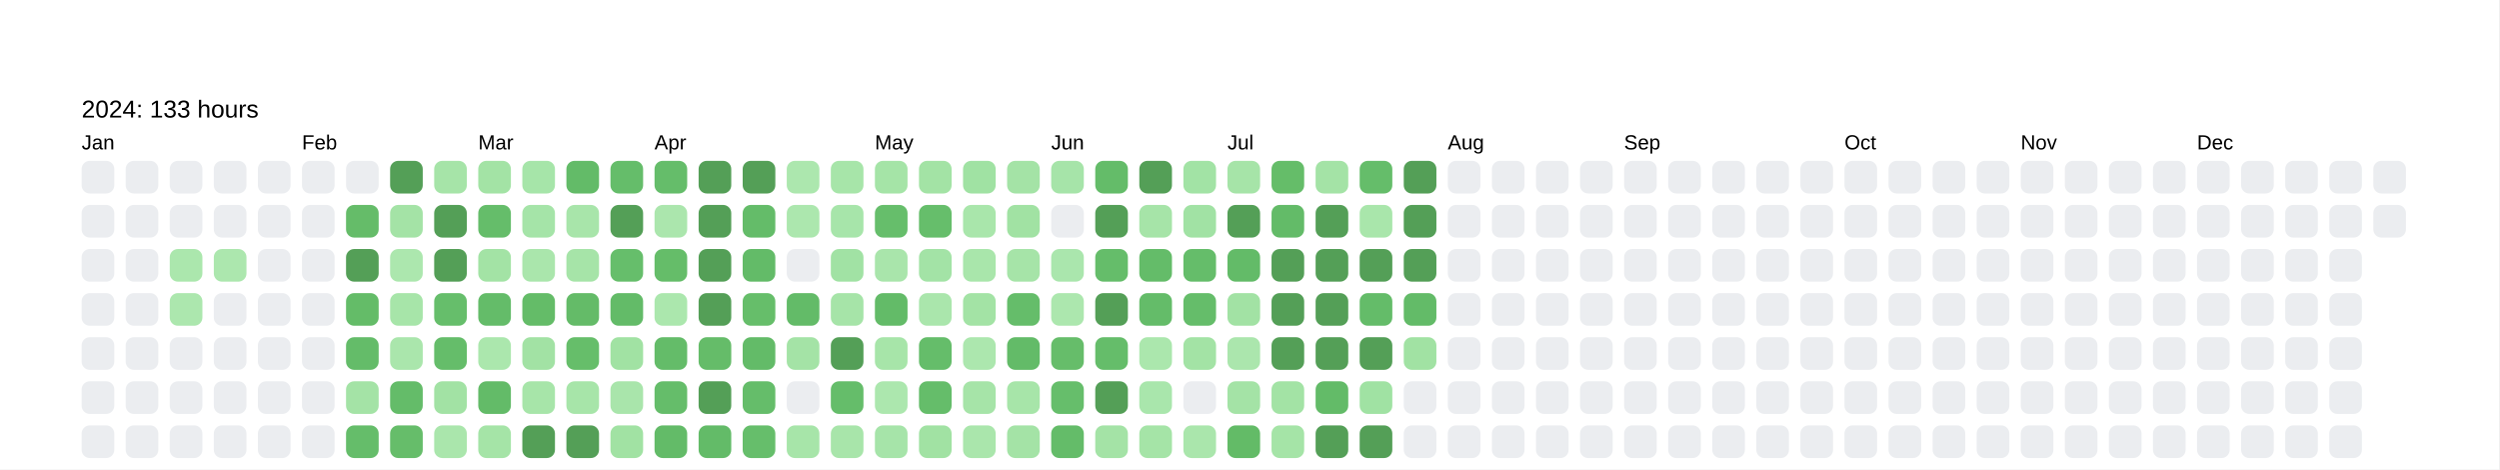
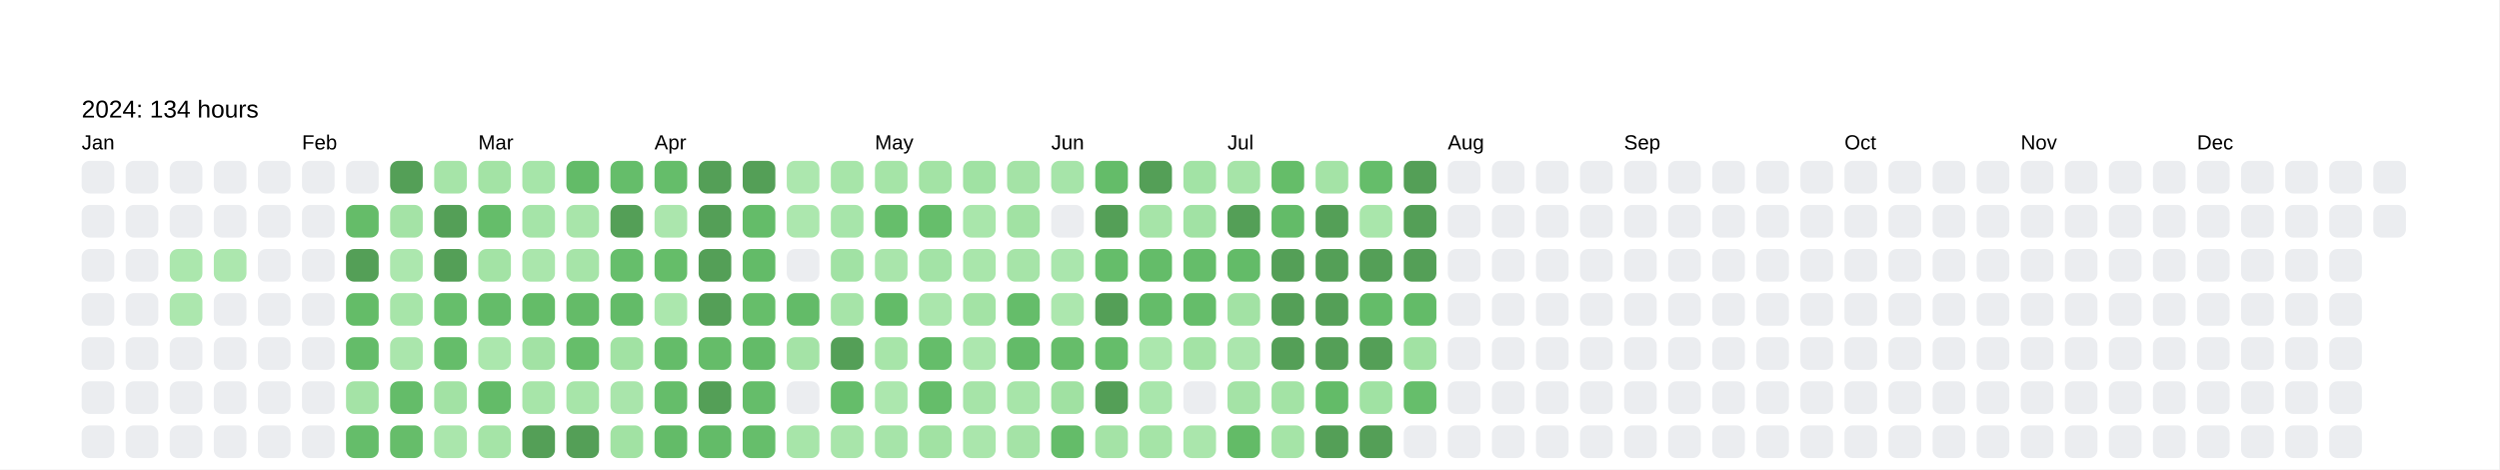
<svg xmlns="http://www.w3.org/2000/svg" baseProfile="full" height="57.5mm" version="1.1" viewBox="0,0,306.2,57.5" width="306.2mm">
  <defs />
  <rect fill="#FFFFFF" height="57.5" width="306.2" x="0" y="0" />
  <text fill="#000000" style="font-size:6px; font-family:Arial; font-weight:bold;" x="10" y="10" />
-   <text fill="#000000" style="font-size:3px; font-family:Arial;" x="10" y="14.4">2024: 133 hours</text>
+   <text fill="#000000" style="font-size:3px; font-family:Arial;" x="10" y="14.4">2024: 134 hours</text>
  <text fill="#000000" style="font-size:2.5px; font-family:Arial" x="10" y="18.3">Jan</text>
  <rect fill="#EBEDF0" height="4" rx="1" ry="1" width="4" x="10" y="19.7" />
  <rect fill="#EBEDF0" height="4" rx="1" ry="1" width="4" x="10" y="25.1" />
  <rect fill="#EBEDF0" height="4" rx="1" ry="1" width="4" x="10" y="30.5" />
  <rect fill="#EBEDF0" height="4" rx="1" ry="1" width="4" x="10" y="35.9" />
  <rect fill="#EBEDF0" height="4" rx="1" ry="1" width="4" x="10" y="41.3" />
  <rect fill="#EBEDF0" height="4" rx="1" ry="1" width="4" x="10" y="46.7" />
  <rect fill="#EBEDF0" height="4" rx="1" ry="1" width="4" x="10" y="52.1" />
  <rect fill="#EBEDF0" height="4" rx="1" ry="1" width="4" x="15.4" y="19.7" />
  <rect fill="#EBEDF0" height="4" rx="1" ry="1" width="4" x="15.4" y="25.1" />
  <rect fill="#EBEDF0" height="4" rx="1" ry="1" width="4" x="15.4" y="30.5" />
  <rect fill="#EBEDF0" height="4" rx="1" ry="1" width="4" x="15.4" y="35.9" />
  <rect fill="#EBEDF0" height="4" rx="1" ry="1" width="4" x="15.4" y="41.3" />
  <rect fill="#EBEDF0" height="4" rx="1" ry="1" width="4" x="15.4" y="46.7" />
  <rect fill="#EBEDF0" height="4" rx="1" ry="1" width="4" x="15.4" y="52.1" />
  <rect fill="#EBEDF0" height="4" rx="1" ry="1" width="4" x="20.8" y="19.7" />
  <rect fill="#EBEDF0" height="4" rx="1" ry="1" width="4" x="20.8" y="25.1" />
  <rect fill="#abe7ad" height="4" rx="1" ry="1" width="4" x="20.8" y="30.5" />
  <rect fill="#ace7ae" height="4" rx="1" ry="1" width="4" x="20.8" y="35.9" />
  <rect fill="#EBEDF0" height="4" rx="1" ry="1" width="4" x="20.8" y="41.3" />
  <rect fill="#EBEDF0" height="4" rx="1" ry="1" width="4" x="20.8" y="46.7" />
  <rect fill="#EBEDF0" height="4" rx="1" ry="1" width="4" x="20.8" y="52.1" />
  <rect fill="#EBEDF0" height="4" rx="1" ry="1" width="4" x="26.2" y="19.7" />
  <rect fill="#EBEDF0" height="4" rx="1" ry="1" width="4" x="26.2" y="25.1" />
  <rect fill="#ace7ae" height="4" rx="1" ry="1" width="4" x="26.2" y="30.5" />
  <rect fill="#EBEDF0" height="4" rx="1" ry="1" width="4" x="26.2" y="35.9" />
  <rect fill="#EBEDF0" height="4" rx="1" ry="1" width="4" x="26.2" y="41.3" />
  <rect fill="#EBEDF0" height="4" rx="1" ry="1" width="4" x="26.2" y="46.7" />
  <rect fill="#EBEDF0" height="4" rx="1" ry="1" width="4" x="26.2" y="52.1" />
  <rect fill="#EBEDF0" height="4" rx="1" ry="1" width="4" x="31.6" y="19.7" />
  <rect fill="#EBEDF0" height="4" rx="1" ry="1" width="4" x="31.6" y="25.1" />
  <rect fill="#EBEDF0" height="4" rx="1" ry="1" width="4" x="31.6" y="30.5" />
  <rect fill="#EBEDF0" height="4" rx="1" ry="1" width="4" x="31.6" y="35.9" />
  <rect fill="#EBEDF0" height="4" rx="1" ry="1" width="4" x="31.6" y="41.3" />
  <rect fill="#EBEDF0" height="4" rx="1" ry="1" width="4" x="31.6" y="46.7" />
  <rect fill="#EBEDF0" height="4" rx="1" ry="1" width="4" x="31.6" y="52.1" />
  <text fill="#000000" style="font-size:2.5px; font-family:Arial" x="37.0" y="18.3">Feb</text>
  <rect fill="#EBEDF0" height="4" rx="1" ry="1" width="4" x="37.0" y="19.7" />
  <rect fill="#EBEDF0" height="4" rx="1" ry="1" width="4" x="37.0" y="25.1" />
  <rect fill="#EBEDF0" height="4" rx="1" ry="1" width="4" x="37.0" y="30.5" />
  <rect fill="#EBEDF0" height="4" rx="1" ry="1" width="4" x="37.0" y="35.9" />
  <rect fill="#EBEDF0" height="4" rx="1" ry="1" width="4" x="37.0" y="41.3" />
  <rect fill="#EBEDF0" height="4" rx="1" ry="1" width="4" x="37.0" y="46.7" />
  <rect fill="#EBEDF0" height="4" rx="1" ry="1" width="4" x="37.0" y="52.1" />
  <rect fill="#EBEDF0" height="4" rx="1" ry="1" width="4" x="42.4" y="19.7" />
  <rect fill="#65bc69" height="4" rx="1" ry="1" width="4" x="42.4" y="25.1" />
  <rect fill="#549F57" height="4" rx="1" ry="1" width="4" x="42.4" y="30.5" />
  <rect fill="#64bc68" height="4" rx="1" ry="1" width="4" x="42.4" y="35.9" />
  <rect fill="#64bc69" height="4" rx="1" ry="1" width="4" x="42.4" y="41.3" />
  <rect fill="#a4e3a6" height="4" rx="1" ry="1" width="4" x="42.4" y="46.7" />
  <rect fill="#65bd6a" height="4" rx="1" ry="1" width="4" x="42.4" y="52.1" />
  <rect fill="#549F57" height="4" rx="1" ry="1" width="4" x="47.8" y="19.7" />
  <rect fill="#a4e3a6" height="4" rx="1" ry="1" width="4" x="47.8" y="25.1" />
  <rect fill="#ace7ae" height="4" rx="1" ry="1" width="4" x="47.8" y="30.5" />
  <rect fill="#a7e5a9" height="4" rx="1" ry="1" width="4" x="47.8" y="35.9" />
  <rect fill="#aae6ac" height="4" rx="1" ry="1" width="4" x="47.8" y="41.3" />
  <rect fill="#64bc69" height="4" rx="1" ry="1" width="4" x="47.8" y="46.7" />
  <rect fill="#66bd6a" height="4" rx="1" ry="1" width="4" x="47.8" y="52.1" />
  <rect fill="#a6e4a8" height="4" rx="1" ry="1" width="4" x="53.2" y="19.7" />
  <rect fill="#549F57" height="4" rx="1" ry="1" width="4" x="53.2" y="25.1" />
  <rect fill="#549F57" height="4" rx="1" ry="1" width="4" x="53.2" y="30.5" />
  <rect fill="#66be6b" height="4" rx="1" ry="1" width="4" x="53.2" y="35.9" />
  <rect fill="#65bd6a" height="4" rx="1" ry="1" width="4" x="53.2" y="41.3" />
  <rect fill="#a2e2a4" height="4" rx="1" ry="1" width="4" x="53.2" y="46.7" />
  <rect fill="#aae6ac" height="4" rx="1" ry="1" width="4" x="53.2" y="52.1" />
  <text fill="#000000" style="font-size:2.5px; font-family:Arial" x="58.6" y="18.3">Mar</text>
  <rect fill="#a3e3a5" height="4" rx="1" ry="1" width="4" x="58.6" y="19.7" />
  <rect fill="#65bd6a" height="4" rx="1" ry="1" width="4" x="58.6" y="25.1" />
  <rect fill="#a3e3a5" height="4" rx="1" ry="1" width="4" x="58.6" y="30.5" />
  <rect fill="#64bc69" height="4" rx="1" ry="1" width="4" x="58.6" y="35.9" />
  <rect fill="#abe7ad" height="4" rx="1" ry="1" width="4" x="58.6" y="41.3" />
  <rect fill="#63bb68" height="4" rx="1" ry="1" width="4" x="58.6" y="46.7" />
  <rect fill="#a5e4a7" height="4" rx="1" ry="1" width="4" x="58.6" y="52.1" />
  <rect fill="#a6e5a9" height="4" rx="1" ry="1" width="4" x="64" y="19.7" />
  <rect fill="#a5e4a8" height="4" rx="1" ry="1" width="4" x="64" y="25.1" />
  <rect fill="#aae6ac" height="4" rx="1" ry="1" width="4" x="64" y="30.5" />
  <rect fill="#64bc68" height="4" rx="1" ry="1" width="4" x="64" y="35.9" />
  <rect fill="#a2e2a4" height="4" rx="1" ry="1" width="4" x="64" y="41.3" />
  <rect fill="#a7e5a9" height="4" rx="1" ry="1" width="4" x="64" y="46.7" />
  <rect fill="#549F57" height="4" rx="1" ry="1" width="4" x="64" y="52.1" />
  <rect fill="#63bb68" height="4" rx="1" ry="1" width="4" x="69.4" y="19.7" />
  <rect fill="#a8e5aa" height="4" rx="1" ry="1" width="4" x="69.4" y="25.1" />
  <rect fill="#a6e4a8" height="4" rx="1" ry="1" width="4" x="69.4" y="30.5" />
  <rect fill="#64bb68" height="4" rx="1" ry="1" width="4" x="69.4" y="35.9" />
  <rect fill="#66be6a" height="4" rx="1" ry="1" width="4" x="69.4" y="41.3" />
  <rect fill="#a7e5a9" height="4" rx="1" ry="1" width="4" x="69.4" y="46.7" />
  <rect fill="#549F57" height="4" rx="1" ry="1" width="4" x="69.4" y="52.1" />
  <rect fill="#65bd6a" height="4" rx="1" ry="1" width="4" x="74.8" y="19.7" />
  <rect fill="#549F57" height="4" rx="1" ry="1" width="4" x="74.8" y="25.1" />
  <rect fill="#66be6b" height="4" rx="1" ry="1" width="4" x="74.8" y="30.5" />
  <rect fill="#63bb68" height="4" rx="1" ry="1" width="4" x="74.8" y="35.9" />
  <rect fill="#a1e2a3" height="4" rx="1" ry="1" width="4" x="74.8" y="41.3" />
  <rect fill="#a9e5ab" height="4" rx="1" ry="1" width="4" x="74.8" y="46.7" />
  <rect fill="#a1e2a3" height="4" rx="1" ry="1" width="4" x="74.8" y="52.1" />
  <text fill="#000000" style="font-size:2.5px; font-family:Arial" x="80.2" y="18.3">Apr</text>
  <rect fill="#65bd6a" height="4" rx="1" ry="1" width="4" x="80.2" y="19.7" />
  <rect fill="#abe6ad" height="4" rx="1" ry="1" width="4" x="80.2" y="25.1" />
  <rect fill="#65bd69" height="4" rx="1" ry="1" width="4" x="80.2" y="30.5" />
  <rect fill="#abe7ad" height="4" rx="1" ry="1" width="4" x="80.2" y="35.9" />
  <rect fill="#64bc69" height="4" rx="1" ry="1" width="4" x="80.2" y="41.3" />
  <rect fill="#65bd6a" height="4" rx="1" ry="1" width="4" x="80.2" y="46.7" />
  <rect fill="#63bb68" height="4" rx="1" ry="1" width="4" x="80.2" y="52.1" />
  <rect fill="#549F57" height="4" rx="1" ry="1" width="4" x="85.6" y="19.7" />
  <rect fill="#549F57" height="4" rx="1" ry="1" width="4" x="85.6" y="25.1" />
  <rect fill="#549F57" height="4" rx="1" ry="1" width="4" x="85.6" y="30.5" />
  <rect fill="#549F57" height="4" rx="1" ry="1" width="4" x="85.6" y="35.9" />
  <rect fill="#65bc69" height="4" rx="1" ry="1" width="4" x="85.6" y="41.3" />
  <rect fill="#549F57" height="4" rx="1" ry="1" width="4" x="85.6" y="46.7" />
  <rect fill="#63bb68" height="4" rx="1" ry="1" width="4" x="85.6" y="52.1" />
  <rect fill="#549F57" height="4" rx="1" ry="1" width="4" x="91" y="19.7" />
  <rect fill="#64bc69" height="4" rx="1" ry="1" width="4" x="91" y="25.1" />
  <rect fill="#63bb68" height="4" rx="1" ry="1" width="4" x="91" y="30.5" />
  <rect fill="#66be6a" height="4" rx="1" ry="1" width="4" x="91" y="35.9" />
  <rect fill="#63bb68" height="4" rx="1" ry="1" width="4" x="91" y="41.3" />
  <rect fill="#65bd6a" height="4" rx="1" ry="1" width="4" x="91" y="46.7" />
  <rect fill="#66be6b" height="4" rx="1" ry="1" width="4" x="91" y="52.1" />
  <rect fill="#ace7ae" height="4" rx="1" ry="1" width="4" x="96.4" y="19.7" />
  <rect fill="#ace7ae" height="4" rx="1" ry="1" width="4" x="96.4" y="25.1" />
  <rect fill="#EBEDF0" height="4" rx="1" ry="1" width="4" x="96.4" y="30.5" />
  <rect fill="#63bb68" height="4" rx="1" ry="1" width="4" x="96.4" y="35.9" />
  <rect fill="#a4e3a6" height="4" rx="1" ry="1" width="4" x="96.4" y="41.3" />
  <rect fill="#EBEDF0" height="4" rx="1" ry="1" width="4" x="96.4" y="46.7" />
  <rect fill="#a7e5a9" height="4" rx="1" ry="1" width="4" x="96.4" y="52.1" />
  <rect fill="#a7e5a9" height="4" rx="1" ry="1" width="4" x="101.8" y="19.7" />
  <rect fill="#a7e5aa" height="4" rx="1" ry="1" width="4" x="101.8" y="25.1" />
  <rect fill="#a1e2a4" height="4" rx="1" ry="1" width="4" x="101.8" y="30.5" />
  <rect fill="#a6e4a8" height="4" rx="1" ry="1" width="4" x="101.8" y="35.9" />
  <rect fill="#549F57" height="4" rx="1" ry="1" width="4" x="101.8" y="41.3" />
  <rect fill="#65bd6a" height="4" rx="1" ry="1" width="4" x="101.8" y="46.7" />
  <rect fill="#a8e5aa" height="4" rx="1" ry="1" width="4" x="101.8" y="52.1" />
  <text fill="#000000" style="font-size:2.5px; font-family:Arial" x="107.2" y="18.3">May</text>
  <rect fill="#a5e4a7" height="4" rx="1" ry="1" width="4" x="107.2" y="19.7" />
  <rect fill="#66be6b" height="4" rx="1" ry="1" width="4" x="107.2" y="25.1" />
  <rect fill="#a9e5ab" height="4" rx="1" ry="1" width="4" x="107.2" y="30.5" />
  <rect fill="#63bb68" height="4" rx="1" ry="1" width="4" x="107.2" y="35.9" />
  <rect fill="#a7e5a9" height="4" rx="1" ry="1" width="4" x="107.2" y="41.3" />
  <rect fill="#ace7ae" height="4" rx="1" ry="1" width="4" x="107.2" y="46.7" />
  <rect fill="#a6e4a9" height="4" rx="1" ry="1" width="4" x="107.2" y="52.1" />
  <rect fill="#a3e3a5" height="4" rx="1" ry="1" width="4" x="112.6" y="19.7" />
  <rect fill="#66be6b" height="4" rx="1" ry="1" width="4" x="112.6" y="25.1" />
  <rect fill="#a3e3a6" height="4" rx="1" ry="1" width="4" x="112.6" y="30.5" />
  <rect fill="#aae6ac" height="4" rx="1" ry="1" width="4" x="112.6" y="35.9" />
  <rect fill="#65bd6a" height="4" rx="1" ry="1" width="4" x="112.6" y="41.3" />
  <rect fill="#65bd6a" height="4" rx="1" ry="1" width="4" x="112.6" y="46.7" />
  <rect fill="#a1e2a3" height="4" rx="1" ry="1" width="4" x="112.6" y="52.1" />
  <rect fill="#a0e2a3" height="4" rx="1" ry="1" width="4" x="118" y="19.7" />
  <rect fill="#a9e6ab" height="4" rx="1" ry="1" width="4" x="118" y="25.1" />
  <rect fill="#a9e6ab" height="4" rx="1" ry="1" width="4" x="118" y="30.5" />
  <rect fill="#a3e3a5" height="4" rx="1" ry="1" width="4" x="118" y="35.9" />
  <rect fill="#ace7ae" height="4" rx="1" ry="1" width="4" x="118" y="41.3" />
  <rect fill="#a6e4a8" height="4" rx="1" ry="1" width="4" x="118" y="46.7" />
  <rect fill="#aae6ac" height="4" rx="1" ry="1" width="4" x="118" y="52.1" />
  <rect fill="#a4e3a6" height="4" rx="1" ry="1" width="4" x="123.4" y="19.7" />
  <rect fill="#a1e2a3" height="4" rx="1" ry="1" width="4" x="123.4" y="25.1" />
  <rect fill="#a6e4a8" height="4" rx="1" ry="1" width="4" x="123.4" y="30.5" />
  <rect fill="#65bd6a" height="4" rx="1" ry="1" width="4" x="123.4" y="35.9" />
  <rect fill="#63bb68" height="4" rx="1" ry="1" width="4" x="123.4" y="41.3" />
  <rect fill="#a7e5a9" height="4" rx="1" ry="1" width="4" x="123.4" y="46.7" />
  <rect fill="#a4e3a6" height="4" rx="1" ry="1" width="4" x="123.4" y="52.1" />
  <text fill="#000000" style="font-size:2.5px; font-family:Arial" x="128.8" y="18.3">Jun</text>
  <rect fill="#a6e4a9" height="4" rx="1" ry="1" width="4" x="128.8" y="19.7" />
  <rect fill="#EBEDF0" height="4" rx="1" ry="1" width="4" x="128.8" y="25.1" />
  <rect fill="#aae6ad" height="4" rx="1" ry="1" width="4" x="128.8" y="30.5" />
  <rect fill="#ace7ae" height="4" rx="1" ry="1" width="4" x="128.8" y="35.9" />
  <rect fill="#66bd6a" height="4" rx="1" ry="1" width="4" x="128.8" y="41.3" />
-   <rect fill="#66be6b" height="4" rx="1" ry="1" width="4" x="128.8" y="46.7" />
+   <rect fill="#a0e1a2" height="4" rx="1" ry="1" width="4" x="128.8" y="46.7" />
  <rect fill="#64bc69" height="4" rx="1" ry="1" width="4" x="128.8" y="52.1" />
  <rect fill="#64bc69" height="4" rx="1" ry="1" width="4" x="134.2" y="19.7" />
  <rect fill="#549F57" height="4" rx="1" ry="1" width="4" x="134.2" y="25.1" />
  <rect fill="#65bd6a" height="4" rx="1" ry="1" width="4" x="134.2" y="30.5" />
  <rect fill="#549F57" height="4" rx="1" ry="1" width="4" x="134.2" y="35.9" />
  <rect fill="#65bd6a" height="4" rx="1" ry="1" width="4" x="134.2" y="41.3" />
  <rect fill="#549F57" height="4" rx="1" ry="1" width="4" x="134.2" y="46.7" />
  <rect fill="#a4e3a6" height="4" rx="1" ry="1" width="4" x="134.2" y="52.1" />
  <rect fill="#549F57" height="4" rx="1" ry="1" width="4" x="139.6" y="19.7" />
  <rect fill="#a6e4a8" height="4" rx="1" ry="1" width="4" x="139.6" y="25.1" />
  <rect fill="#64bc69" height="4" rx="1" ry="1" width="4" x="139.6" y="30.5" />
  <rect fill="#64bc69" height="4" rx="1" ry="1" width="4" x="139.6" y="35.9" />
  <rect fill="#abe7ad" height="4" rx="1" ry="1" width="4" x="139.6" y="41.3" />
  <rect fill="#a9e6ac" height="4" rx="1" ry="1" width="4" x="139.6" y="46.7" />
  <rect fill="#a5e4a7" height="4" rx="1" ry="1" width="4" x="139.6" y="52.1" />
  <rect fill="#a2e3a5" height="4" rx="1" ry="1" width="4" x="145" y="19.7" />
  <rect fill="#a1e2a4" height="4" rx="1" ry="1" width="4" x="145" y="25.1" />
  <rect fill="#65bd6a" height="4" rx="1" ry="1" width="4" x="145" y="30.5" />
  <rect fill="#65bd6a" height="4" rx="1" ry="1" width="4" x="145" y="35.9" />
  <rect fill="#a3e3a5" height="4" rx="1" ry="1" width="4" x="145" y="41.3" />
  <rect fill="#EBEDF0" height="4" rx="1" ry="1" width="4" x="145" y="46.7" />
  <rect fill="#aae6ac" height="4" rx="1" ry="1" width="4" x="145" y="52.1" />
  <text fill="#000000" style="font-size:2.5px; font-family:Arial" x="150.4" y="18.3">Jul</text>
  <rect fill="#a6e4a8" height="4" rx="1" ry="1" width="4" x="150.4" y="19.7" />
  <rect fill="#549F57" height="4" rx="1" ry="1" width="4" x="150.4" y="25.1" />
  <rect fill="#63bb68" height="4" rx="1" ry="1" width="4" x="150.4" y="30.5" />
  <rect fill="#a2e2a4" height="4" rx="1" ry="1" width="4" x="150.4" y="35.9" />
  <rect fill="#abe6ad" height="4" rx="1" ry="1" width="4" x="150.4" y="41.3" />
  <rect fill="#a4e3a6" height="4" rx="1" ry="1" width="4" x="150.4" y="46.7" />
  <rect fill="#63bb67" height="4" rx="1" ry="1" width="4" x="150.4" y="52.1" />
  <rect fill="#65bd69" height="4" rx="1" ry="1" width="4" x="155.8" y="19.7" />
  <rect fill="#63bb68" height="4" rx="1" ry="1" width="4" x="155.8" y="25.1" />
  <rect fill="#549F57" height="4" rx="1" ry="1" width="4" x="155.8" y="30.5" />
  <rect fill="#549F57" height="4" rx="1" ry="1" width="4" x="155.8" y="35.9" />
  <rect fill="#549F57" height="4" rx="1" ry="1" width="4" x="155.8" y="41.3" />
  <rect fill="#a3e3a5" height="4" rx="1" ry="1" width="4" x="155.8" y="46.7" />
  <rect fill="#a5e4a7" height="4" rx="1" ry="1" width="4" x="155.8" y="52.1" />
  <rect fill="#a4e3a6" height="4" rx="1" ry="1" width="4" x="161.2" y="19.7" />
  <rect fill="#549F57" height="4" rx="1" ry="1" width="4" x="161.2" y="25.1" />
  <rect fill="#549F57" height="4" rx="1" ry="1" width="4" x="161.2" y="30.5" />
  <rect fill="#549F57" height="4" rx="1" ry="1" width="4" x="161.2" y="35.9" />
  <rect fill="#549F57" height="4" rx="1" ry="1" width="4" x="161.2" y="41.3" />
  <rect fill="#63bb68" height="4" rx="1" ry="1" width="4" x="161.2" y="46.7" />
  <rect fill="#549F57" height="4" rx="1" ry="1" width="4" x="161.2" y="52.1" />
  <rect fill="#65bd6a" height="4" rx="1" ry="1" width="4" x="166.6" y="19.7" />
  <rect fill="#a9e6ab" height="4" rx="1" ry="1" width="4" x="166.6" y="25.1" />
  <rect fill="#549F57" height="4" rx="1" ry="1" width="4" x="166.6" y="30.5" />
  <rect fill="#64bc69" height="4" rx="1" ry="1" width="4" x="166.6" y="35.9" />
  <rect fill="#549F57" height="4" rx="1" ry="1" width="4" x="166.6" y="41.3" />
  <rect fill="#a0e2a3" height="4" rx="1" ry="1" width="4" x="166.6" y="46.7" />
  <rect fill="#549F57" height="4" rx="1" ry="1" width="4" x="166.6" y="52.1" />
  <rect fill="#549F57" height="4" rx="1" ry="1" width="4" x="172" y="19.7" />
  <rect fill="#549F57" height="4" rx="1" ry="1" width="4" x="172" y="25.1" />
  <rect fill="#549F57" height="4" rx="1" ry="1" width="4" x="172" y="30.5" />
  <rect fill="#63bb68" height="4" rx="1" ry="1" width="4" x="172" y="35.9" />
  <rect fill="#a1e2a3" height="4" rx="1" ry="1" width="4" x="172" y="41.3" />
-   <rect fill="#EBEDF0" height="4" rx="1" ry="1" width="4" x="172" y="46.7" />
+   <rect fill="#66be6b" height="4" rx="1" ry="1" width="4" x="172" y="46.7" />
  <rect fill="#EBEDF0" height="4" rx="1" ry="1" width="4" x="172" y="52.1" />
  <text fill="#000000" style="font-size:2.5px; font-family:Arial" x="177.4" y="18.3">Aug</text>
  <rect fill="#EBEDF0" height="4" rx="1" ry="1" width="4" x="177.4" y="19.7" />
  <rect fill="#EBEDF0" height="4" rx="1" ry="1" width="4" x="177.4" y="25.1" />
  <rect fill="#EBEDF0" height="4" rx="1" ry="1" width="4" x="177.4" y="30.5" />
  <rect fill="#EBEDF0" height="4" rx="1" ry="1" width="4" x="177.4" y="35.9" />
  <rect fill="#EBEDF0" height="4" rx="1" ry="1" width="4" x="177.4" y="41.3" />
  <rect fill="#EBEDF0" height="4" rx="1" ry="1" width="4" x="177.4" y="46.7" />
  <rect fill="#EBEDF0" height="4" rx="1" ry="1" width="4" x="177.4" y="52.1" />
  <rect fill="#EBEDF0" height="4" rx="1" ry="1" width="4" x="182.8" y="19.7" />
  <rect fill="#EBEDF0" height="4" rx="1" ry="1" width="4" x="182.8" y="25.1" />
  <rect fill="#EBEDF0" height="4" rx="1" ry="1" width="4" x="182.8" y="30.5" />
  <rect fill="#EBEDF0" height="4" rx="1" ry="1" width="4" x="182.8" y="35.9" />
  <rect fill="#EBEDF0" height="4" rx="1" ry="1" width="4" x="182.8" y="41.3" />
  <rect fill="#EBEDF0" height="4" rx="1" ry="1" width="4" x="182.8" y="46.7" />
  <rect fill="#EBEDF0" height="4" rx="1" ry="1" width="4" x="182.8" y="52.1" />
  <rect fill="#EBEDF0" height="4" rx="1" ry="1" width="4" x="188.2" y="19.7" />
  <rect fill="#EBEDF0" height="4" rx="1" ry="1" width="4" x="188.2" y="25.1" />
  <rect fill="#EBEDF0" height="4" rx="1" ry="1" width="4" x="188.2" y="30.5" />
  <rect fill="#EBEDF0" height="4" rx="1" ry="1" width="4" x="188.2" y="35.9" />
  <rect fill="#EBEDF0" height="4" rx="1" ry="1" width="4" x="188.2" y="41.3" />
  <rect fill="#EBEDF0" height="4" rx="1" ry="1" width="4" x="188.2" y="46.7" />
  <rect fill="#EBEDF0" height="4" rx="1" ry="1" width="4" x="188.2" y="52.1" />
  <rect fill="#EBEDF0" height="4" rx="1" ry="1" width="4" x="193.6" y="19.7" />
  <rect fill="#EBEDF0" height="4" rx="1" ry="1" width="4" x="193.6" y="25.1" />
  <rect fill="#EBEDF0" height="4" rx="1" ry="1" width="4" x="193.6" y="30.5" />
  <rect fill="#EBEDF0" height="4" rx="1" ry="1" width="4" x="193.6" y="35.9" />
  <rect fill="#EBEDF0" height="4" rx="1" ry="1" width="4" x="193.6" y="41.3" />
  <rect fill="#EBEDF0" height="4" rx="1" ry="1" width="4" x="193.6" y="46.7" />
  <rect fill="#EBEDF0" height="4" rx="1" ry="1" width="4" x="193.6" y="52.1" />
  <text fill="#000000" style="font-size:2.5px; font-family:Arial" x="199" y="18.3">Sep</text>
  <rect fill="#EBEDF0" height="4" rx="1" ry="1" width="4" x="199" y="19.7" />
  <rect fill="#EBEDF0" height="4" rx="1" ry="1" width="4" x="199" y="25.1" />
  <rect fill="#EBEDF0" height="4" rx="1" ry="1" width="4" x="199" y="30.5" />
  <rect fill="#EBEDF0" height="4" rx="1" ry="1" width="4" x="199" y="35.9" />
  <rect fill="#EBEDF0" height="4" rx="1" ry="1" width="4" x="199" y="41.3" />
  <rect fill="#EBEDF0" height="4" rx="1" ry="1" width="4" x="199" y="46.7" />
  <rect fill="#EBEDF0" height="4" rx="1" ry="1" width="4" x="199" y="52.1" />
  <rect fill="#EBEDF0" height="4" rx="1" ry="1" width="4" x="204.4" y="19.7" />
  <rect fill="#EBEDF0" height="4" rx="1" ry="1" width="4" x="204.4" y="25.1" />
  <rect fill="#EBEDF0" height="4" rx="1" ry="1" width="4" x="204.4" y="30.5" />
  <rect fill="#EBEDF0" height="4" rx="1" ry="1" width="4" x="204.4" y="35.9" />
  <rect fill="#EBEDF0" height="4" rx="1" ry="1" width="4" x="204.4" y="41.3" />
  <rect fill="#EBEDF0" height="4" rx="1" ry="1" width="4" x="204.4" y="46.7" />
  <rect fill="#EBEDF0" height="4" rx="1" ry="1" width="4" x="204.4" y="52.1" />
  <rect fill="#EBEDF0" height="4" rx="1" ry="1" width="4" x="209.8" y="19.7" />
  <rect fill="#EBEDF0" height="4" rx="1" ry="1" width="4" x="209.8" y="25.1" />
  <rect fill="#EBEDF0" height="4" rx="1" ry="1" width="4" x="209.8" y="30.5" />
  <rect fill="#EBEDF0" height="4" rx="1" ry="1" width="4" x="209.8" y="35.9" />
  <rect fill="#EBEDF0" height="4" rx="1" ry="1" width="4" x="209.8" y="41.3" />
  <rect fill="#EBEDF0" height="4" rx="1" ry="1" width="4" x="209.8" y="46.7" />
  <rect fill="#EBEDF0" height="4" rx="1" ry="1" width="4" x="209.8" y="52.1" />
  <rect fill="#EBEDF0" height="4" rx="1" ry="1" width="4" x="215.2" y="19.7" />
  <rect fill="#EBEDF0" height="4" rx="1" ry="1" width="4" x="215.2" y="25.1" />
  <rect fill="#EBEDF0" height="4" rx="1" ry="1" width="4" x="215.2" y="30.5" />
  <rect fill="#EBEDF0" height="4" rx="1" ry="1" width="4" x="215.2" y="35.9" />
  <rect fill="#EBEDF0" height="4" rx="1" ry="1" width="4" x="215.2" y="41.3" />
  <rect fill="#EBEDF0" height="4" rx="1" ry="1" width="4" x="215.2" y="46.7" />
  <rect fill="#EBEDF0" height="4" rx="1" ry="1" width="4" x="215.2" y="52.1" />
  <rect fill="#EBEDF0" height="4" rx="1" ry="1" width="4" x="220.6" y="19.7" />
  <rect fill="#EBEDF0" height="4" rx="1" ry="1" width="4" x="220.6" y="25.1" />
  <rect fill="#EBEDF0" height="4" rx="1" ry="1" width="4" x="220.6" y="30.5" />
  <rect fill="#EBEDF0" height="4" rx="1" ry="1" width="4" x="220.6" y="35.9" />
  <rect fill="#EBEDF0" height="4" rx="1" ry="1" width="4" x="220.6" y="41.3" />
  <rect fill="#EBEDF0" height="4" rx="1" ry="1" width="4" x="220.6" y="46.7" />
  <rect fill="#EBEDF0" height="4" rx="1" ry="1" width="4" x="220.6" y="52.1" />
  <text fill="#000000" style="font-size:2.5px; font-family:Arial" x="226" y="18.3">Oct</text>
  <rect fill="#EBEDF0" height="4" rx="1" ry="1" width="4" x="226" y="19.7" />
  <rect fill="#EBEDF0" height="4" rx="1" ry="1" width="4" x="226" y="25.1" />
  <rect fill="#EBEDF0" height="4" rx="1" ry="1" width="4" x="226" y="30.5" />
  <rect fill="#EBEDF0" height="4" rx="1" ry="1" width="4" x="226" y="35.9" />
  <rect fill="#EBEDF0" height="4" rx="1" ry="1" width="4" x="226" y="41.3" />
  <rect fill="#EBEDF0" height="4" rx="1" ry="1" width="4" x="226" y="46.7" />
  <rect fill="#EBEDF0" height="4" rx="1" ry="1" width="4" x="226" y="52.1" />
  <rect fill="#EBEDF0" height="4" rx="1" ry="1" width="4" x="231.4" y="19.7" />
  <rect fill="#EBEDF0" height="4" rx="1" ry="1" width="4" x="231.4" y="25.1" />
  <rect fill="#EBEDF0" height="4" rx="1" ry="1" width="4" x="231.4" y="30.5" />
  <rect fill="#EBEDF0" height="4" rx="1" ry="1" width="4" x="231.4" y="35.9" />
  <rect fill="#EBEDF0" height="4" rx="1" ry="1" width="4" x="231.4" y="41.3" />
  <rect fill="#EBEDF0" height="4" rx="1" ry="1" width="4" x="231.4" y="46.7" />
  <rect fill="#EBEDF0" height="4" rx="1" ry="1" width="4" x="231.4" y="52.1" />
  <rect fill="#EBEDF0" height="4" rx="1" ry="1" width="4" x="236.8" y="19.7" />
  <rect fill="#EBEDF0" height="4" rx="1" ry="1" width="4" x="236.8" y="25.1" />
  <rect fill="#EBEDF0" height="4" rx="1" ry="1" width="4" x="236.8" y="30.5" />
  <rect fill="#EBEDF0" height="4" rx="1" ry="1" width="4" x="236.8" y="35.9" />
  <rect fill="#EBEDF0" height="4" rx="1" ry="1" width="4" x="236.8" y="41.3" />
  <rect fill="#EBEDF0" height="4" rx="1" ry="1" width="4" x="236.8" y="46.7" />
  <rect fill="#EBEDF0" height="4" rx="1" ry="1" width="4" x="236.8" y="52.1" />
  <rect fill="#EBEDF0" height="4" rx="1" ry="1" width="4" x="242.2" y="19.7" />
  <rect fill="#EBEDF0" height="4" rx="1" ry="1" width="4" x="242.2" y="25.1" />
  <rect fill="#EBEDF0" height="4" rx="1" ry="1" width="4" x="242.2" y="30.5" />
  <rect fill="#EBEDF0" height="4" rx="1" ry="1" width="4" x="242.2" y="35.9" />
  <rect fill="#EBEDF0" height="4" rx="1" ry="1" width="4" x="242.2" y="41.3" />
  <rect fill="#EBEDF0" height="4" rx="1" ry="1" width="4" x="242.2" y="46.7" />
  <rect fill="#EBEDF0" height="4" rx="1" ry="1" width="4" x="242.2" y="52.1" />
  <text fill="#000000" style="font-size:2.5px; font-family:Arial" x="247.6" y="18.3">Nov</text>
  <rect fill="#EBEDF0" height="4" rx="1" ry="1" width="4" x="247.6" y="19.7" />
  <rect fill="#EBEDF0" height="4" rx="1" ry="1" width="4" x="247.6" y="25.1" />
  <rect fill="#EBEDF0" height="4" rx="1" ry="1" width="4" x="247.6" y="30.5" />
  <rect fill="#EBEDF0" height="4" rx="1" ry="1" width="4" x="247.6" y="35.9" />
  <rect fill="#EBEDF0" height="4" rx="1" ry="1" width="4" x="247.6" y="41.3" />
  <rect fill="#EBEDF0" height="4" rx="1" ry="1" width="4" x="247.6" y="46.7" />
  <rect fill="#EBEDF0" height="4" rx="1" ry="1" width="4" x="247.6" y="52.1" />
  <rect fill="#EBEDF0" height="4" rx="1" ry="1" width="4" x="253" y="19.7" />
  <rect fill="#EBEDF0" height="4" rx="1" ry="1" width="4" x="253" y="25.1" />
  <rect fill="#EBEDF0" height="4" rx="1" ry="1" width="4" x="253" y="30.5" />
  <rect fill="#EBEDF0" height="4" rx="1" ry="1" width="4" x="253" y="35.9" />
  <rect fill="#EBEDF0" height="4" rx="1" ry="1" width="4" x="253" y="41.3" />
  <rect fill="#EBEDF0" height="4" rx="1" ry="1" width="4" x="253" y="46.7" />
  <rect fill="#EBEDF0" height="4" rx="1" ry="1" width="4" x="253" y="52.1" />
  <rect fill="#EBEDF0" height="4" rx="1" ry="1" width="4" x="258.4" y="19.7" />
  <rect fill="#EBEDF0" height="4" rx="1" ry="1" width="4" x="258.4" y="25.1" />
  <rect fill="#EBEDF0" height="4" rx="1" ry="1" width="4" x="258.4" y="30.5" />
  <rect fill="#EBEDF0" height="4" rx="1" ry="1" width="4" x="258.4" y="35.9" />
  <rect fill="#EBEDF0" height="4" rx="1" ry="1" width="4" x="258.4" y="41.3" />
  <rect fill="#EBEDF0" height="4" rx="1" ry="1" width="4" x="258.4" y="46.7" />
  <rect fill="#EBEDF0" height="4" rx="1" ry="1" width="4" x="258.4" y="52.1" />
  <rect fill="#EBEDF0" height="4" rx="1" ry="1" width="4" x="263.8" y="19.7" />
  <rect fill="#EBEDF0" height="4" rx="1" ry="1" width="4" x="263.8" y="25.1" />
  <rect fill="#EBEDF0" height="4" rx="1" ry="1" width="4" x="263.8" y="30.5" />
  <rect fill="#EBEDF0" height="4" rx="1" ry="1" width="4" x="263.8" y="35.9" />
  <rect fill="#EBEDF0" height="4" rx="1" ry="1" width="4" x="263.8" y="41.3" />
  <rect fill="#EBEDF0" height="4" rx="1" ry="1" width="4" x="263.8" y="46.7" />
  <rect fill="#EBEDF0" height="4" rx="1" ry="1" width="4" x="263.8" y="52.1" />
  <text fill="#000000" style="font-size:2.5px; font-family:Arial" x="269.2" y="18.3">Dec</text>
  <rect fill="#EBEDF0" height="4" rx="1" ry="1" width="4" x="269.2" y="19.7" />
  <rect fill="#EBEDF0" height="4" rx="1" ry="1" width="4" x="269.2" y="25.1" />
  <rect fill="#EBEDF0" height="4" rx="1" ry="1" width="4" x="269.2" y="30.5" />
  <rect fill="#EBEDF0" height="4" rx="1" ry="1" width="4" x="269.2" y="35.9" />
  <rect fill="#EBEDF0" height="4" rx="1" ry="1" width="4" x="269.2" y="41.3" />
  <rect fill="#EBEDF0" height="4" rx="1" ry="1" width="4" x="269.2" y="46.7" />
  <rect fill="#EBEDF0" height="4" rx="1" ry="1" width="4" x="269.2" y="52.1" />
  <rect fill="#EBEDF0" height="4" rx="1" ry="1" width="4" x="274.6" y="19.7" />
  <rect fill="#EBEDF0" height="4" rx="1" ry="1" width="4" x="274.6" y="25.1" />
  <rect fill="#EBEDF0" height="4" rx="1" ry="1" width="4" x="274.6" y="30.5" />
  <rect fill="#EBEDF0" height="4" rx="1" ry="1" width="4" x="274.6" y="35.9" />
  <rect fill="#EBEDF0" height="4" rx="1" ry="1" width="4" x="274.6" y="41.3" />
  <rect fill="#EBEDF0" height="4" rx="1" ry="1" width="4" x="274.6" y="46.7" />
  <rect fill="#EBEDF0" height="4" rx="1" ry="1" width="4" x="274.6" y="52.1" />
  <rect fill="#EBEDF0" height="4" rx="1" ry="1" width="4" x="280" y="19.7" />
  <rect fill="#EBEDF0" height="4" rx="1" ry="1" width="4" x="280" y="25.1" />
  <rect fill="#EBEDF0" height="4" rx="1" ry="1" width="4" x="280" y="30.5" />
  <rect fill="#EBEDF0" height="4" rx="1" ry="1" width="4" x="280" y="35.9" />
  <rect fill="#EBEDF0" height="4" rx="1" ry="1" width="4" x="280" y="41.3" />
  <rect fill="#EBEDF0" height="4" rx="1" ry="1" width="4" x="280" y="46.7" />
  <rect fill="#EBEDF0" height="4" rx="1" ry="1" width="4" x="280" y="52.1" />
  <rect fill="#EBEDF0" height="4" rx="1" ry="1" width="4" x="285.4" y="19.7" />
  <rect fill="#EBEDF0" height="4" rx="1" ry="1" width="4" x="285.4" y="25.1" />
  <rect fill="#EBEDF0" height="4" rx="1" ry="1" width="4" x="285.4" y="30.5" />
  <rect fill="#EBEDF0" height="4" rx="1" ry="1" width="4" x="285.4" y="35.9" />
  <rect fill="#EBEDF0" height="4" rx="1" ry="1" width="4" x="285.4" y="41.3" />
  <rect fill="#EBEDF0" height="4" rx="1" ry="1" width="4" x="285.4" y="46.7" />
  <rect fill="#EBEDF0" height="4" rx="1" ry="1" width="4" x="285.4" y="52.1" />
  <rect fill="#EBEDF0" height="4" rx="1" ry="1" width="4" x="290.8" y="19.7" />
  <rect fill="#EBEDF0" height="4" rx="1" ry="1" width="4" x="290.8" y="25.1" />
</svg>
